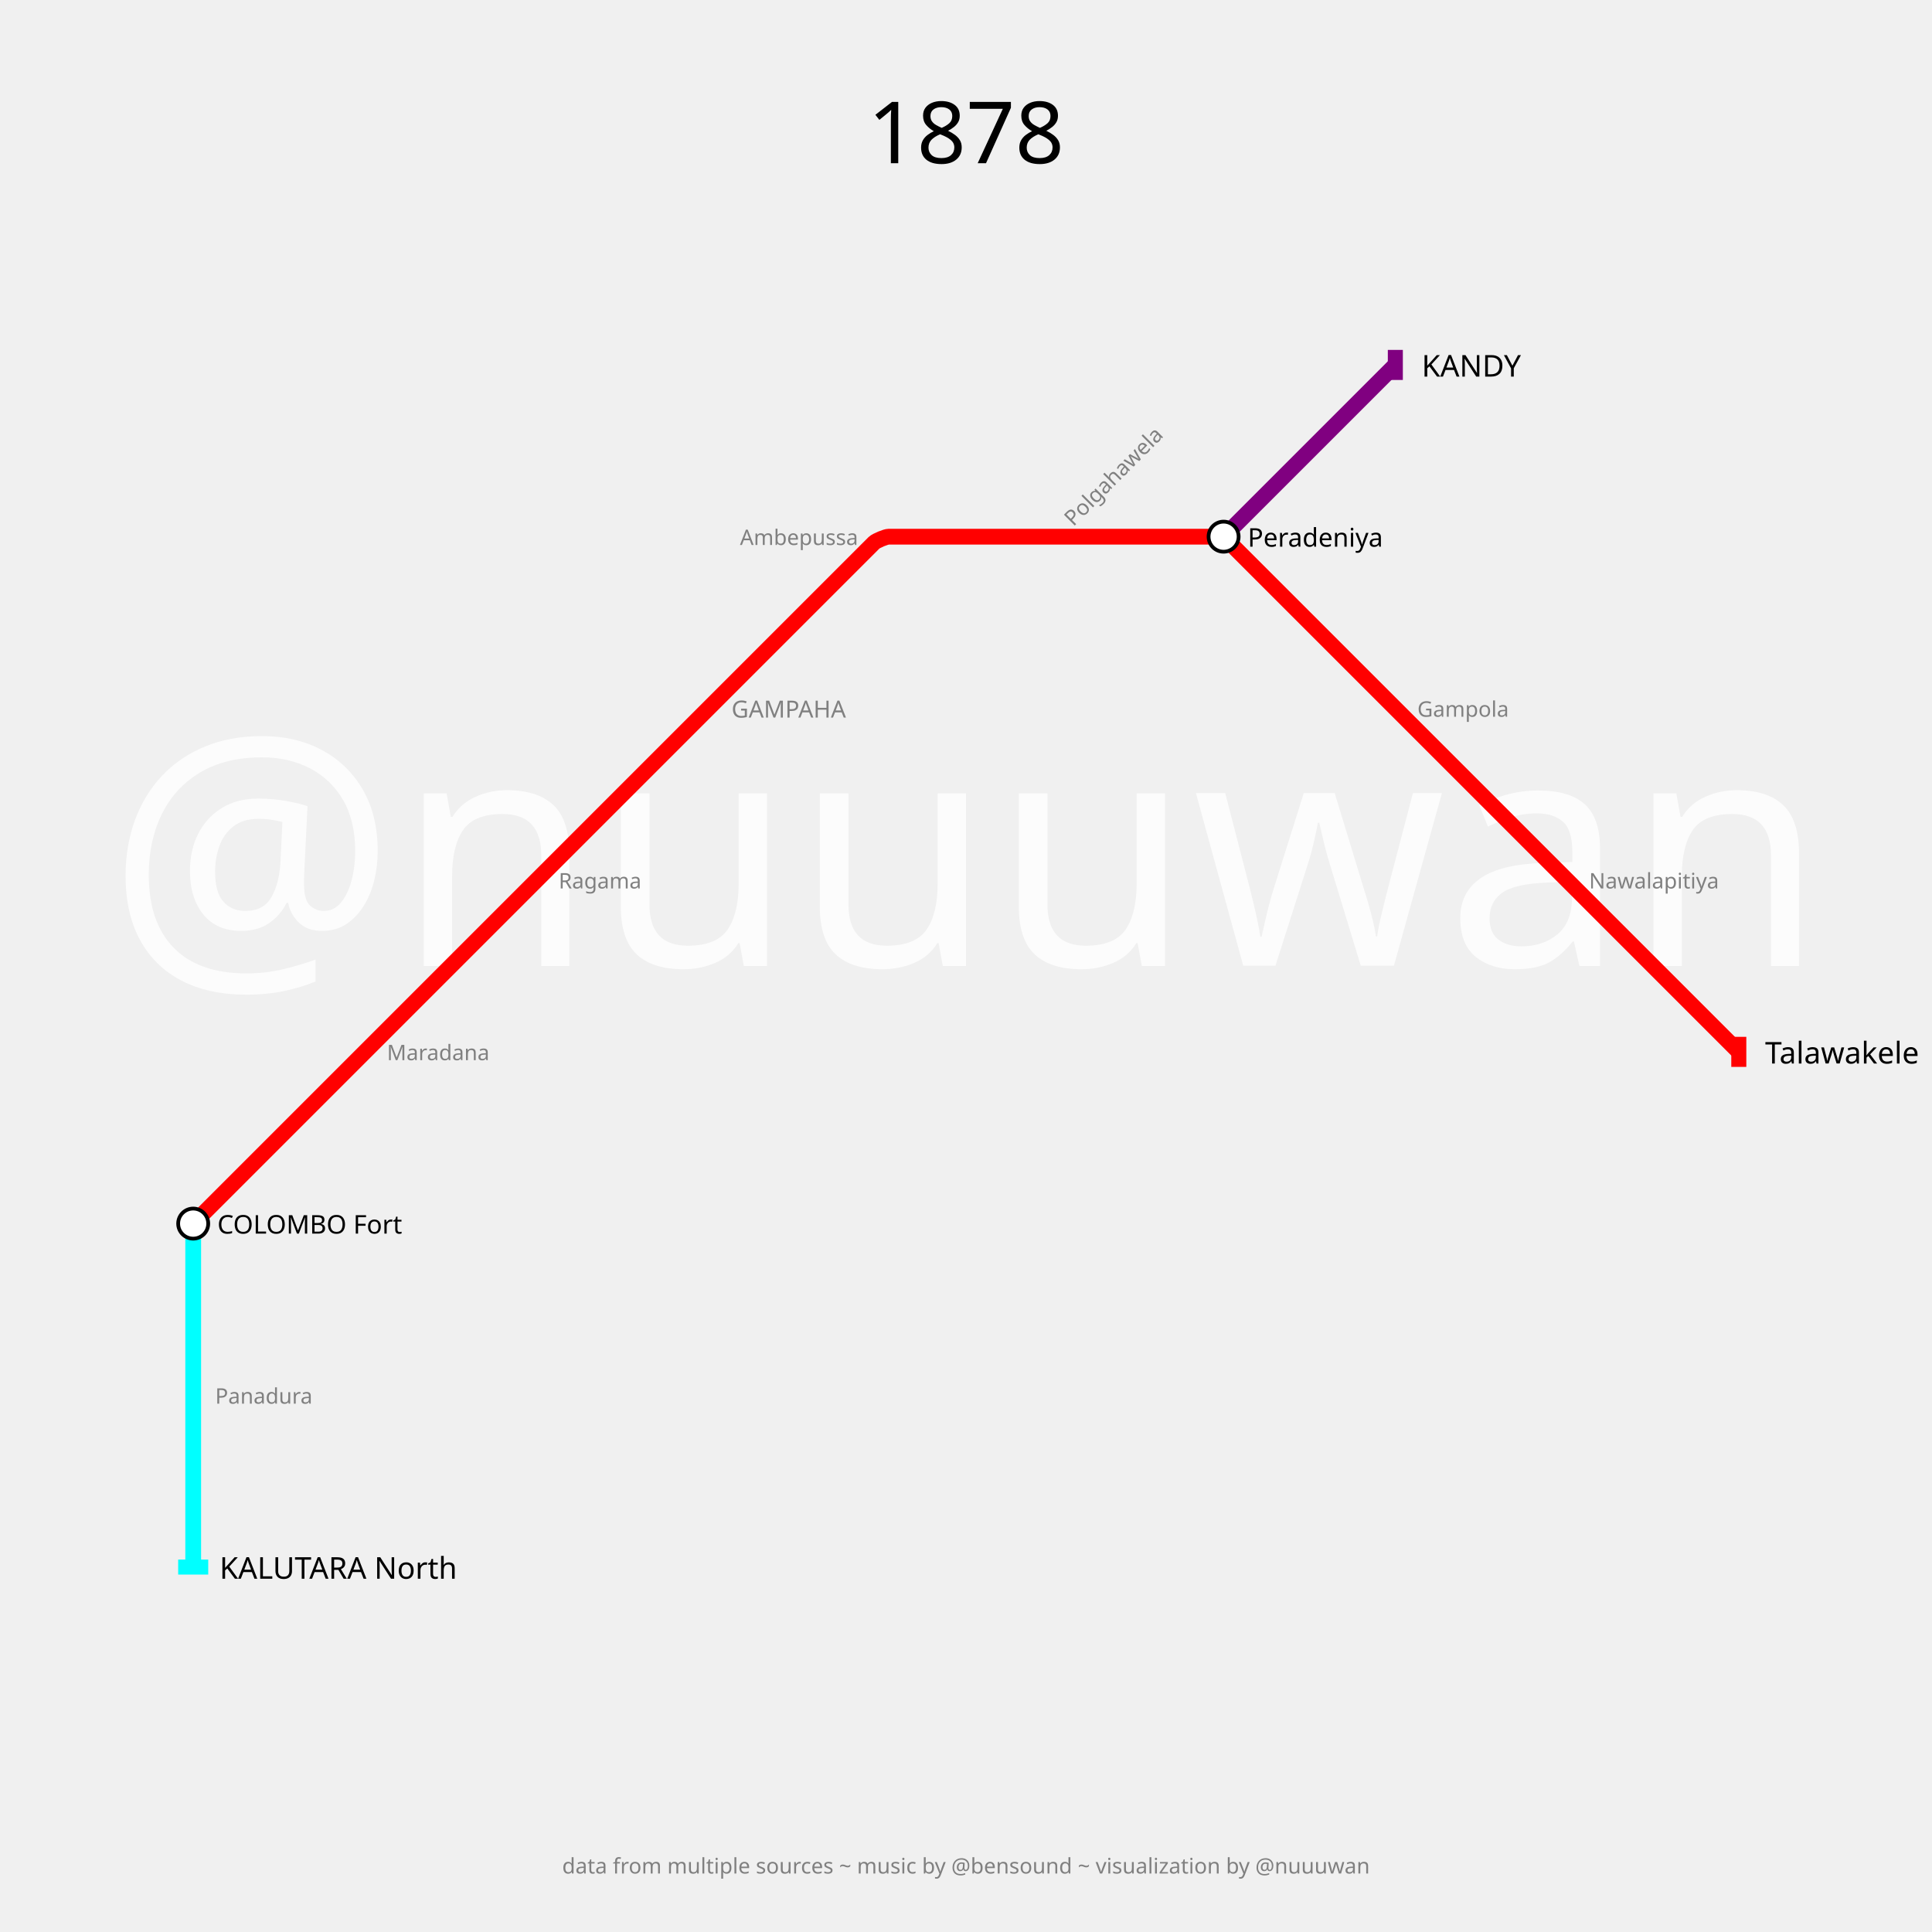
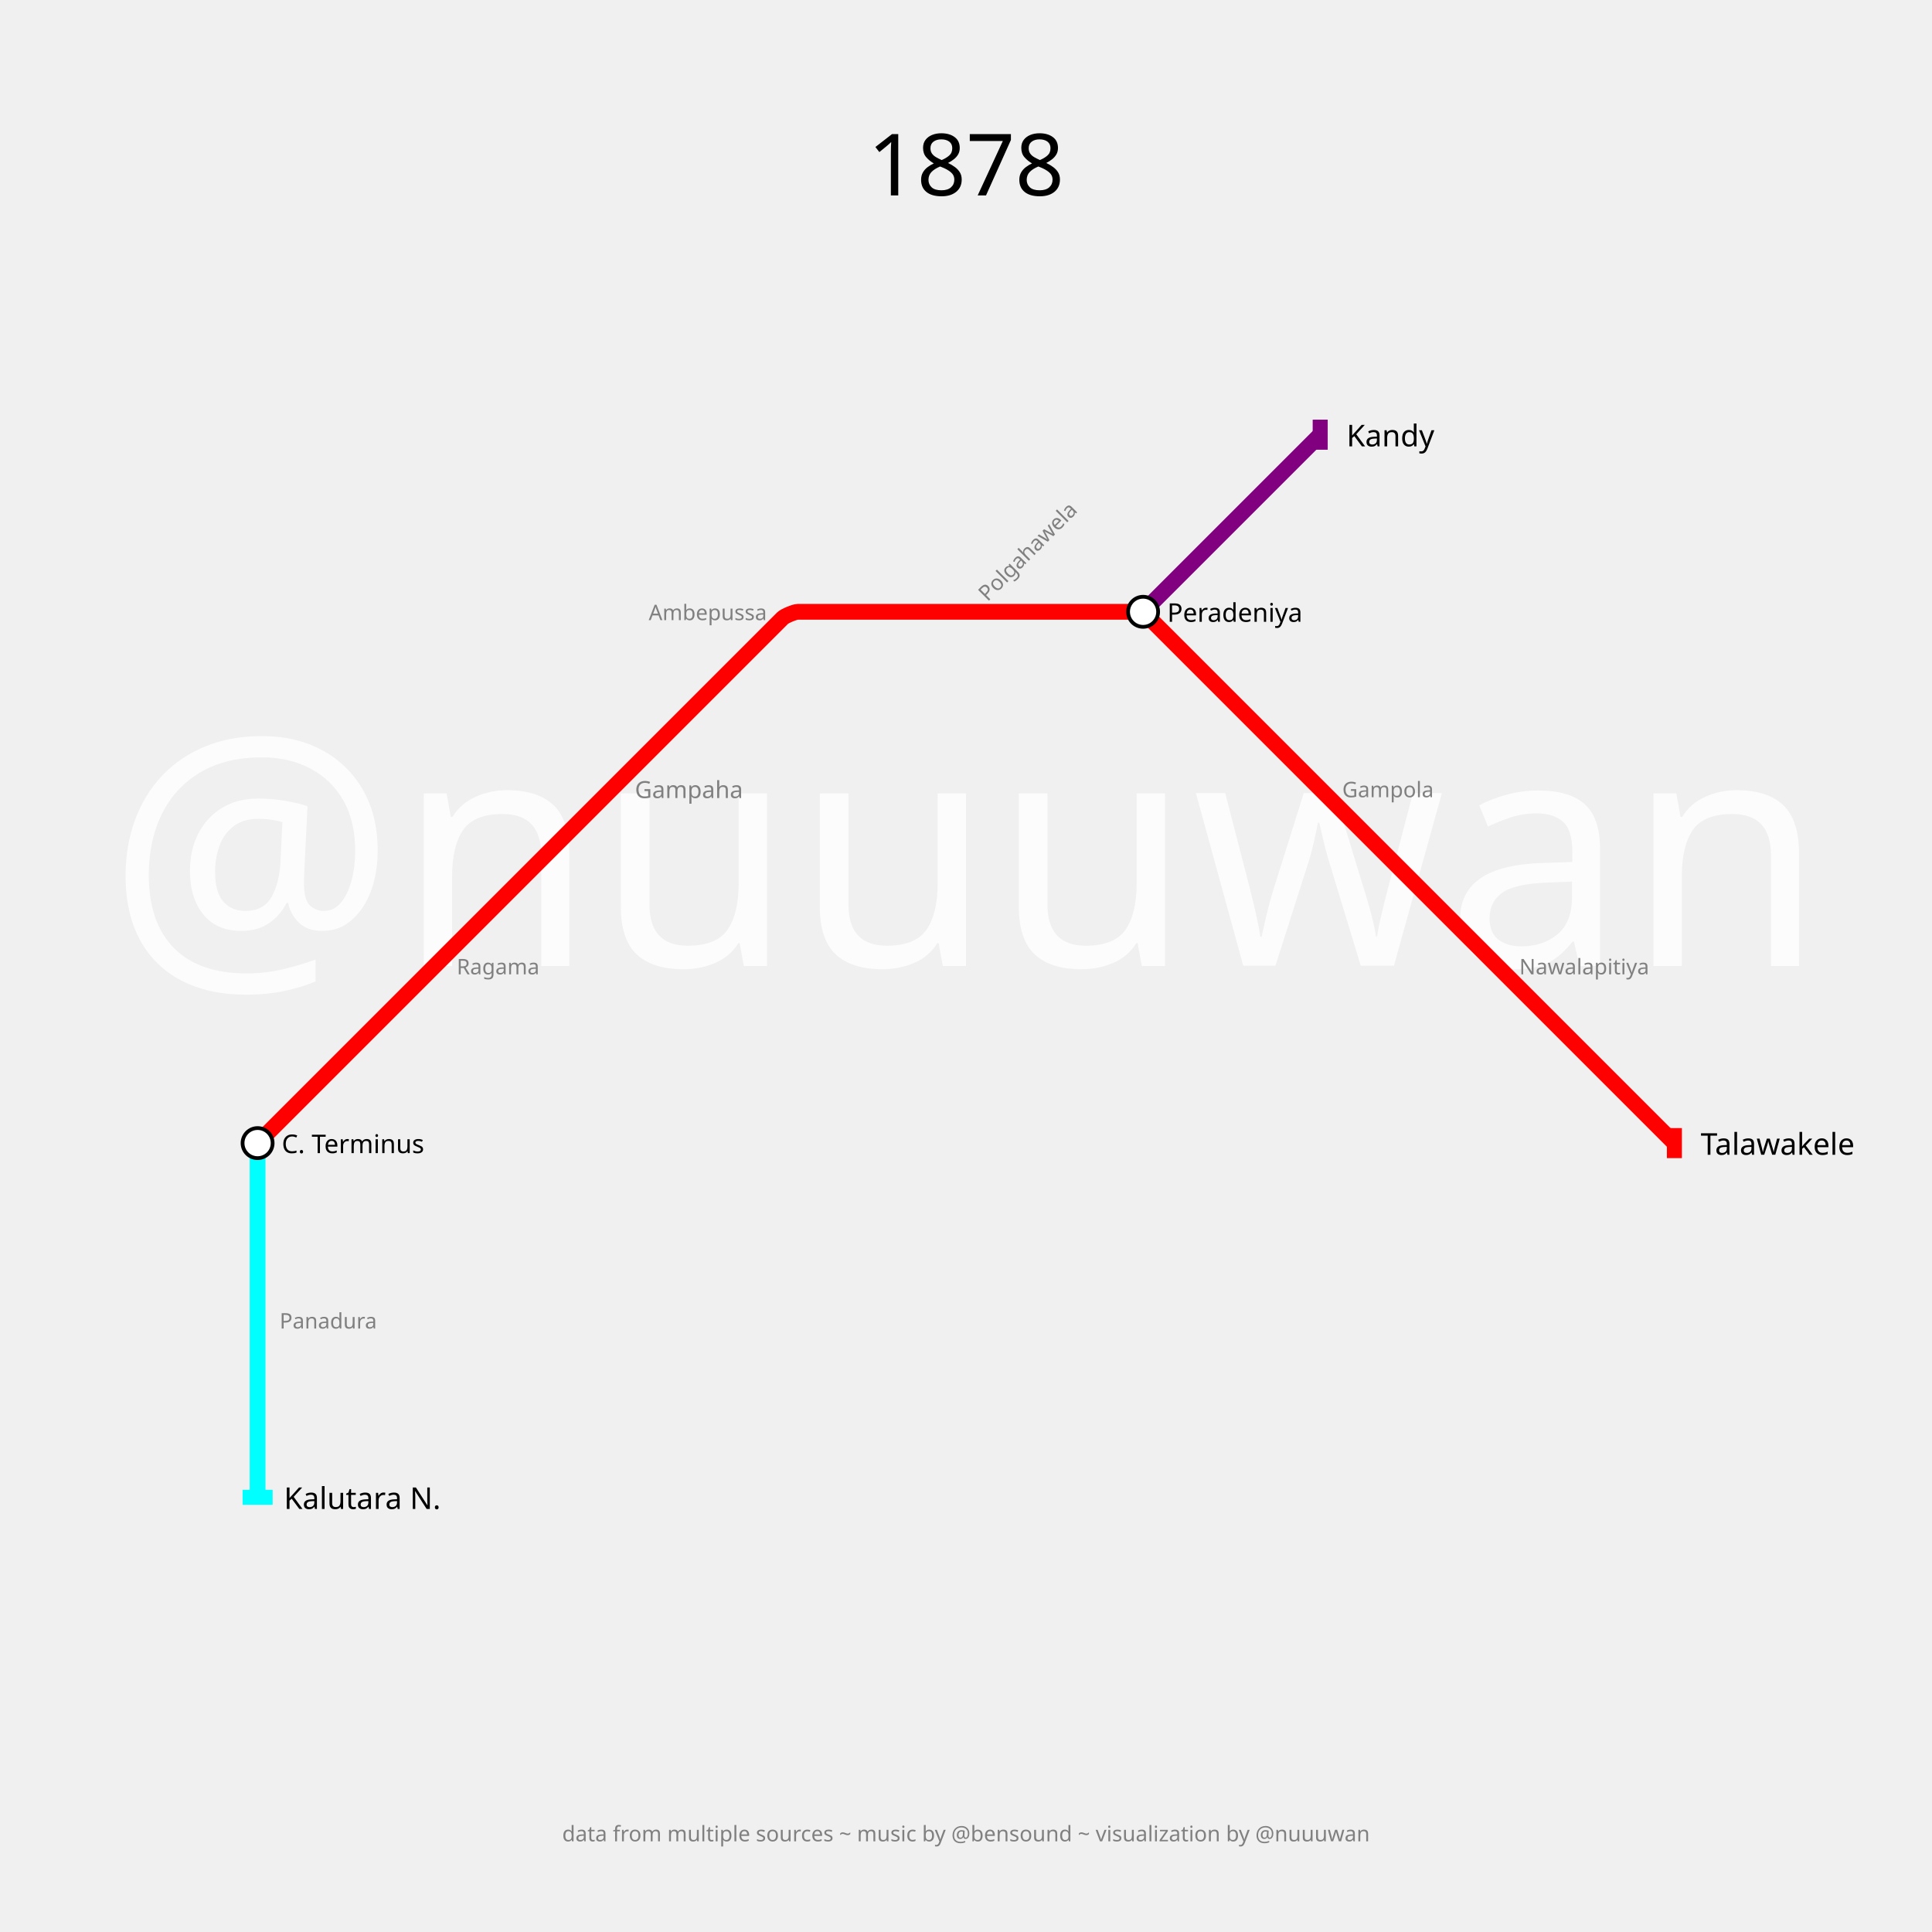
- <svg xmlns="http://www.w3.org/2000/svg" width="3600" height="3600" padding="360">
+ <svg xmlns="http://www.w3.org/2000/svg" width="3600" height="3600" padding="480">
  <text fill="#fcfcfc" stroke="none" font-size="600.0" font-family="p22" x="1800.0" y="1800.0" text-anchor="middle" dominant-baseline="center">@nuuuwan</text>
-   <text fill="black" stroke="none" font-size="160" font-family="p22" x="1800.0" y="180.0" text-anchor="middle" dominant-baseline="hanging">1878</text>
-   <text fill="gray" stroke="none" font-size="40" font-family="p22" x="1800.0" y="230.0" text-anchor="middle" dominant-baseline="hanging" />
-   <text fill="gray" stroke="none" font-size="40" font-family="p22" x="1800.0" y="3460.0" text-anchor="middle" dominant-baseline="text-top">data from multiple sources ~ music by @bensound ~ visualization by @nuuuwan</text>
+   <text fill="black" stroke="none" font-size="160" font-family="p22" x="1800.0" y="240.0" text-anchor="middle" dominant-baseline="hanging">1878</text>
+   <text fill="gray" stroke="none" font-size="40" font-family="p22" x="1800.0" y="290.0" text-anchor="middle" dominant-baseline="hanging" />
+   <text fill="gray" stroke="none" font-size="40" font-family="p22" x="1800.0" y="3400.0" text-anchor="middle" dominant-baseline="text-top">data from multiple sources ~ music by @bensound ~ visualization by @nuuuwan</text>
  <g>
-     <path fill="none" stroke-width="29.4" stroke-opacity="1" d="M 360.0,2280.0 L 680.0,1960.0 L 1000.0,1640.0 L 1320.0,1320.0 L 1628.686,1011.314 C 1632.458,1007.542 1650.667,1000.0 1656.0,1000.0 L 1960.0,1000.0 L 2264.0,1000.0 C 2269.333,1000.0 2287.542,1007.542 2291.314,1011.314 L 2600.0,1320.0 L 2920.0,1640.0 L 3240.0,1960.0" stroke="red" />
-     <rect stroke="none" fill-opacity="1" x="3226" y="1932" width="28" height="56" fill="red" />
+     <path fill="none" stroke-width="29.4" stroke-opacity="1" d="M 480.0,2130.0 L 810.0,1800.0 L 1140.0,1470.0 L 1458.333,1151.667 C 1462.222,1147.778 1481.0,1140.0 1486.5,1140.0 L 1800.0,1140.0 L 2113.5,1140.0 C 2119.0,1140.0 2137.778,1147.778 2141.667,1151.667 L 2460.0,1470.0 L 2790.0,1800.0 L 3120.0,2130.0" stroke="red" />
+     <rect stroke="none" fill-opacity="1" x="3106" y="2102" width="28" height="56" fill="red" />
  </g>
  <g>
-     <path fill="none" stroke-width="29.4" stroke-opacity="1" d="M 2280.0,1000.0 L 2600.0,680.0" stroke="purple" />
-     <rect stroke="none" fill-opacity="1" x="2586" y="652" width="28" height="56" fill="purple" />
+     <path fill="none" stroke-width="29.4" stroke-opacity="1" d="M 2130.0,1140.0 L 2460.0,810.0" stroke="purple" />
+     <rect stroke="none" fill-opacity="1" x="2446" y="782" width="28" height="56" fill="purple" />
  </g>
  <g>
-     <path fill="none" stroke-width="29.4" stroke-opacity="1" d="M 360.0,2280.0 L 360.0,2600.0 L 360.0,2920.0" stroke="cyan" />
-     <rect stroke="none" fill-opacity="1" x="332" y="2906" width="56" height="28" fill="cyan" />
+     <path fill="none" stroke-width="29.4" stroke-opacity="1" d="M 480.0,2130.0 L 480.0,2460.0 L 480.0,2790.0" stroke="cyan" />
+     <rect stroke="none" fill-opacity="1" x="452" y="2776" width="56" height="28" fill="cyan" />
  </g>
  <g>
-     <text fill="black" stroke="none" font-size="56.0" font-family="p22" font-weight="100" text-anchor="start" dominant-baseline="central" x="3289.0" y="1960" transform="translate(3240,1960) rotate(0) translate(-3240,-1960)">Talawakele</text>
+     <text fill="black" stroke="none" font-size="56.0" font-family="p22" font-weight="100" text-anchor="start" dominant-baseline="central" x="3169.0" y="2130" transform="translate(3120,2130) rotate(0) translate(-3120,-2130)">Talawakele</text>
  </g>
  <g>
-     <text fill="black" stroke="none" font-size="56.0" font-family="p22" font-weight="100" text-anchor="start" dominant-baseline="central" x="2649.0" y="680" transform="translate(2600,680) rotate(0) translate(-2600,-680)">KANDY</text>
+     <text fill="black" stroke="none" font-size="56.0" font-family="p22" font-weight="100" text-anchor="start" dominant-baseline="central" x="2509.0" y="810" transform="translate(2460,810) rotate(0) translate(-2460,-810)">Kandy</text>
  </g>
  <g>
-     <text fill="black" stroke="none" font-size="56.0" font-family="p22" font-weight="100" text-anchor="start" dominant-baseline="central" x="409.0" y="2920" transform="translate(360,2920) rotate(0) translate(-360,-2920)">KALUTARA North</text>
+     <text fill="black" stroke="none" font-size="56.0" font-family="p22" font-weight="100" text-anchor="start" dominant-baseline="central" x="529.0" y="2790" transform="translate(480,2790) rotate(0) translate(-480,-2790)">Kalutara N.</text>
  </g>
  <g>
-     <circle r="28" fill="white" stroke="black" stroke-width="7.0" cx="360" cy="2280" />
-     <text fill="black" stroke="none" font-size="48.0" font-family="p22" font-weight="100" text-anchor="start" dominant-baseline="central" x="405.0" y="2280" transform="translate(360,2280) rotate(0) translate(-360,-2280)">COLOMBO Fort</text>
+     <circle r="28" fill="white" stroke="black" stroke-width="7.0" cx="480" cy="2130" />
+     <text fill="black" stroke="none" font-size="48.0" font-family="p22" font-weight="100" text-anchor="start" dominant-baseline="central" x="525.0" y="2130" transform="translate(480,2130) rotate(0) translate(-480,-2130)">C. Terminus</text>
  </g>
  <g>
-     <circle r="28" fill="white" stroke="black" stroke-width="7.0" cx="2280" cy="1000" />
-     <text fill="black" stroke="none" font-size="48.0" font-family="p22" font-weight="100" text-anchor="start" dominant-baseline="central" x="2325.0" y="1000" transform="translate(2280,1000) rotate(0) translate(-2280,-1000)">Peradeniya</text>
+     <circle r="28" fill="white" stroke="black" stroke-width="7.0" cx="2130" cy="1140" />
+     <text fill="black" stroke="none" font-size="48.0" font-family="p22" font-weight="100" text-anchor="start" dominant-baseline="central" x="2175.0" y="1140" transform="translate(2130,1140) rotate(0) translate(-2130,-1140)">Peradeniya</text>
  </g>
  <g>
-     <text fill="gray" stroke="none" font-size="44.0" font-family="p22" font-weight="100" text-anchor="start" dominant-baseline="central" x="1363.0" y="1320" transform="translate(1320,1320) rotate(0) translate(-1320,-1320)">GAMPAHA</text>
+     <text fill="gray" stroke="none" font-size="44.0" font-family="p22" font-weight="100" text-anchor="start" dominant-baseline="central" x="1183.0" y="1470" transform="translate(1140,1470) rotate(0) translate(-1140,-1470)">Gampaha</text>
  </g>
  <g>
-     <text fill="gray" stroke="none" font-size="40" font-family="p22" font-weight="100" text-anchor="start" dominant-baseline="central" x="721.0" y="1960" transform="translate(680,1960) rotate(0) translate(-680,-1960)">Maradana</text>
+     <text fill="gray" stroke="none" font-size="40" font-family="p22" font-weight="100" text-anchor="start" dominant-baseline="central" x="851.0" y="1800" transform="translate(810,1800) rotate(0) translate(-810,-1800)">Ragama</text>
  </g>
  <g>
-     <text fill="gray" stroke="none" font-size="40" font-family="p22" font-weight="100" text-anchor="start" dominant-baseline="central" x="1041.0" y="1640" transform="translate(1000,1640) rotate(0) translate(-1000,-1640)">Ragama</text>
+     <text fill="gray" stroke="none" font-size="40" font-family="p22" font-weight="100" text-anchor="end" dominant-baseline="central" x="1429.0" y="1140" transform="translate(1470,1140) rotate(0) translate(-1470,-1140)">Ambepussa</text>
  </g>
  <g>
-     <text fill="gray" stroke="none" font-size="40" font-family="p22" font-weight="100" text-anchor="end" dominant-baseline="central" x="1599.0" y="1000" transform="translate(1640,1000) rotate(0) translate(-1640,-1000)">Ambepussa</text>
+     <text fill="gray" stroke="none" font-size="40" font-family="p22" font-weight="100" text-anchor="start" dominant-baseline="central" x="1841.0" y="1140" transform="translate(1800,1140) rotate(-45) translate(-1800,-1140)">Polgahawela</text>
  </g>
  <g>
-     <text fill="gray" stroke="none" font-size="40" font-family="p22" font-weight="100" text-anchor="start" dominant-baseline="central" x="2001.0" y="1000" transform="translate(1960,1000) rotate(-45) translate(-1960,-1000)">Polgahawela</text>
+     <text fill="gray" stroke="none" font-size="40" font-family="p22" font-weight="100" text-anchor="start" dominant-baseline="central" x="2501.0" y="1470" transform="translate(2460,1470) rotate(0) translate(-2460,-1470)">Gampola</text>
  </g>
  <g>
-     <text fill="gray" stroke="none" font-size="40" font-family="p22" font-weight="100" text-anchor="start" dominant-baseline="central" x="2641.0" y="1320" transform="translate(2600,1320) rotate(0) translate(-2600,-1320)">Gampola</text>
+     <text fill="gray" stroke="none" font-size="40" font-family="p22" font-weight="100" text-anchor="start" dominant-baseline="central" x="2831.0" y="1800" transform="translate(2790,1800) rotate(0) translate(-2790,-1800)">Nawalapitiya</text>
  </g>
  <g>
-     <text fill="gray" stroke="none" font-size="40" font-family="p22" font-weight="100" text-anchor="start" dominant-baseline="central" x="2961.0" y="1640" transform="translate(2920,1640) rotate(0) translate(-2920,-1640)">Nawalapitiya</text>
-   </g>
-   <g>
-     <text fill="gray" stroke="none" font-size="40" font-family="p22" font-weight="100" text-anchor="start" dominant-baseline="central" x="401.0" y="2600" transform="translate(360,2600) rotate(0) translate(-360,-2600)">Panadura</text>
+     <text fill="gray" stroke="none" font-size="40" font-family="p22" font-weight="100" text-anchor="start" dominant-baseline="central" x="521.0" y="2460" transform="translate(480,2460) rotate(0) translate(-480,-2460)">Panadura</text>
  </g>
</svg>
